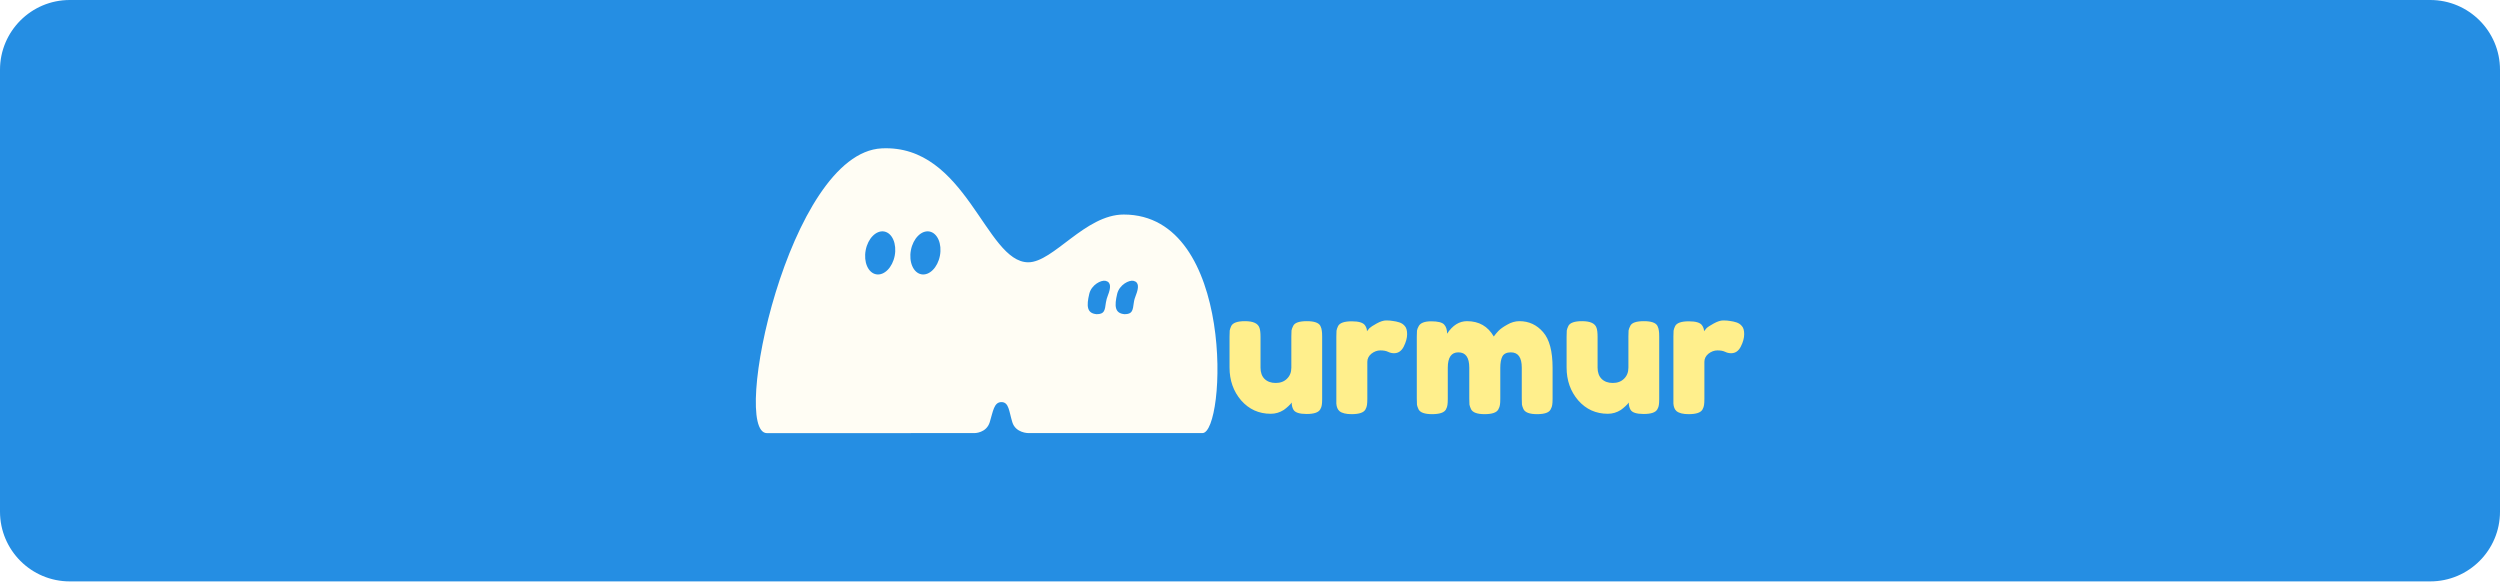
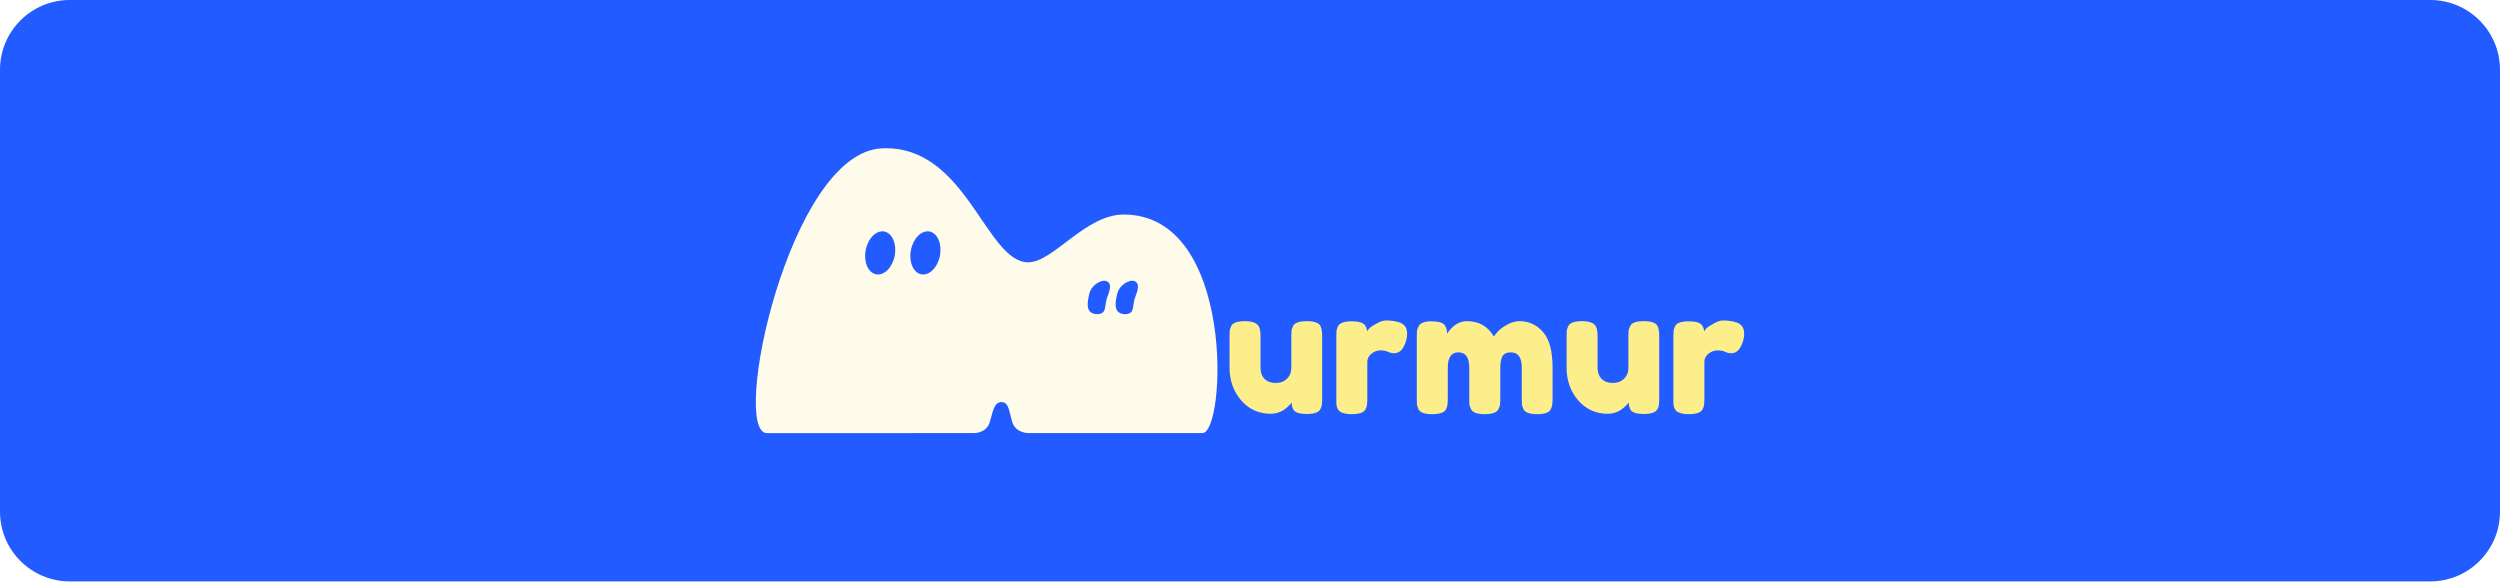
<svg xmlns="http://www.w3.org/2000/svg" viewBox="0 0 860 200" role="img" aria-label="Murmur">
-   <rect width="860" height="200" rx="24" fill="#258EE3" />
-   <path fill="#FFFDF4" d="M303.3 51.04C332.4 49.6 339.03 90.21 353.72 90.23C362.36 90.23 373.31 73.8 386.56 73.8C425.16 73.8 421.7 148.98 413.64 148.98H353.72C353.67 148.98 349.39 148.96 348.24 145.24C347.09 141.5 347.09 138.32 344.5 138.32C341.91 138.32 341.62 141.5 340.47 145.24C339.31 148.98 335.28 148.98 335.28 148.98C335.08 148.98 276.49 149 263.84 149C251.16 148.98 271.32 52.61 303.3 51.04ZM380.34 96.61C378.8 96.24 375.45 97.97 374.71 101.08C373.71 105.28 373.87 107.8 377.24 108.08C379.94 108.08 380.07 106.81 380.43 104.08C380.55 103.21 380.82 102.37 381.14 101.54C382.13 99.03 382.28 97.07 380.34 96.61ZM389.94 96.61C388.41 96.24 385.06 97.97 384.31 101.08C383.31 105.28 383.47 107.8 386.85 108.08C389.54 108.08 389.68 106.81 390.04 104.08C390.15 103.21 390.42 102.37 390.75 101.54C391.73 99.03 391.89 97.07 389.94 96.61ZM304.19 79.64C301.44 79.13 298.57 81.99 297.8 86.05C297.02 90.12 298.62 93.84 301.38 94.36C304.14 94.88 307 92.03 307.78 87.97C308.55 83.89 306.95 80.17 304.19 79.64ZM319.75 79.64C316.99 79.13 314.13 81.99 313.35 86.05C312.58 90.12 314.18 93.84 316.94 94.36C319.69 94.88 322.56 92.03 323.33 87.97C324.11 83.89 322.5 80.17 319.75 79.64Z" />
-   <path fill="#FFEF8C" d="M437.13 142.34C433.05 142.34 429.66 140.81 426.96 137.74C424.29 134.63 422.96 130.86 422.96 126.41V115.81C422.96 114.84 422.98 114.13 423.02 113.69C423.1 113.25 423.28 112.72 423.56 112.12C424.13 111.03 425.7 110.48 428.29 110.48C431.12 110.48 432.77 111.26 433.26 112.79C433.5 113.43 433.62 114.47 433.62 115.88V126.48C433.62 128.12 434.08 129.43 435.01 130.35C435.98 131.28 437.25 131.74 438.83 131.74C440.45 131.74 441.74 131.26 442.71 130.29C443.72 129.32 444.22 128.05 444.22 126.48V115.76C444.22 114.82 444.24 114.13 444.28 113.69C444.36 113.22 444.56 112.67 444.89 112.05C445.41 111.01 446.97 110.48 449.55 110.48C452.1 110.48 453.65 111.03 454.22 112.12C454.5 112.72 454.66 113.27 454.7 113.75C454.78 114.2 454.82 114.89 454.82 115.81V137.26C454.82 138.15 454.78 138.83 454.7 139.31C454.66 139.77 454.48 140.26 454.16 140.83C453.55 141.89 452 142.41 449.49 142.41C447.03 142.41 445.51 141.92 444.95 140.95C444.54 140.26 444.34 139.43 444.34 138.46C444.18 138.74 443.82 139.15 443.25 139.68C442.69 140.21 442.14 140.65 441.62 141.02C440.24 141.9 438.75 142.34 437.13 142.34ZM481.38 110.9C482.15 111.15 482.78 111.57 483.26 112.17C483.79 112.74 484.05 113.67 484.05 114.96C484.05 116.25 483.66 117.68 482.9 119.2C482.13 120.73 481.02 121.51 479.56 121.51C478.84 121.51 478.13 121.35 477.45 121.01C476.8 120.7 475.93 120.54 474.84 120.54C473.75 120.54 472.72 120.93 471.75 121.68C470.82 122.46 470.36 123.38 470.36 124.47V137.19C470.36 138.13 470.32 138.83 470.24 139.31C470.2 139.77 470.01 140.28 469.69 140.9C469.08 141.94 467.51 142.47 464.97 142.47C463.03 142.47 461.63 142.13 460.79 141.44C460.14 140.88 459.78 140 459.7 138.83C459.7 138.43 459.7 137.85 459.7 137.07V115.81C459.7 114.89 459.72 114.2 459.76 113.75C459.84 113.27 460.02 112.74 460.3 112.17C460.87 111.08 462.44 110.53 465.03 110.53C467.45 110.53 468.96 111.01 469.57 111.93C470.01 112.58 470.24 113.25 470.24 113.94C470.44 113.66 470.72 113.3 471.08 112.9C471.49 112.51 472.32 111.96 473.57 111.28C474.82 110.59 475.91 110.23 476.84 110.23C477.81 110.23 478.62 110.3 479.26 110.43C479.91 110.5 480.62 110.66 481.38 110.9ZM497.8 114.79C499.7 111.91 501.98 110.48 504.65 110.48C508.77 110.48 511.84 112.25 513.86 115.76C514.3 115.14 514.82 114.52 515.43 113.87C516.08 113.18 517.09 112.46 518.46 111.7C519.83 110.89 521.25 110.48 522.7 110.48C525.93 110.48 528.64 111.73 530.82 114.24C533 116.71 534.09 120.8 534.09 126.54V137.14C534.09 138.06 534.05 138.78 533.97 139.26C533.93 139.7 533.75 140.23 533.42 140.83C532.9 141.92 531.34 142.47 528.76 142.47C526.21 142.47 524.66 141.9 524.09 140.77C523.81 140.17 523.63 139.64 523.55 139.2C523.51 138.71 523.49 138 523.49 137.07V126.48C523.49 122.95 522.24 121.21 519.73 121.21C518.32 121.21 517.35 121.67 516.82 122.6C516.34 123.52 516.1 124.84 516.1 126.54V137.14C516.1 138.11 516.06 138.82 515.98 139.26C515.94 139.7 515.75 140.23 515.43 140.83C514.86 141.92 513.29 142.47 510.7 142.47C508.16 142.47 506.61 141.9 506.04 140.77C505.76 140.17 505.58 139.64 505.49 139.2C505.46 138.71 505.43 138 505.43 137.07V126.48C505.43 122.95 504.18 121.21 501.68 121.21C499.26 121.21 498.04 122.95 498.04 126.48V137.19C498.04 138.13 498 138.83 497.92 139.31C497.88 139.77 497.7 140.28 497.38 140.9C496.77 141.94 495.2 142.47 492.65 142.47C490.11 142.47 488.55 141.92 487.99 140.83C487.71 140.23 487.52 139.7 487.44 139.26C487.4 138.82 487.38 138.11 487.38 137.14V115.81C487.38 114.89 487.4 114.2 487.44 113.75C487.52 113.27 487.72 112.74 488.05 112.17C488.65 111.08 490.09 110.53 492.35 110.53C494.61 110.53 496.09 110.9 496.77 111.63C497.46 112.35 497.8 113.41 497.8 114.79ZM553.09 142.34C549.01 142.34 545.61 140.81 542.91 137.74C540.24 134.63 538.91 130.86 538.91 126.41V115.81C538.91 114.84 538.93 114.13 538.97 113.69C539.05 113.25 539.23 112.72 539.52 112.12C540.08 111.03 541.66 110.48 544.24 110.48C547.07 110.48 548.72 111.26 549.21 112.79C549.45 113.43 549.57 114.47 549.57 115.88V126.48C549.57 128.12 550.04 129.43 550.97 130.35C551.93 131.28 553.21 131.74 554.78 131.74C556.4 131.74 557.69 131.26 558.66 130.29C559.67 129.32 560.17 128.05 560.17 126.48V115.76C560.17 114.82 560.19 114.13 560.23 113.69C560.31 113.22 560.52 112.67 560.84 112.05C561.36 111.01 562.92 110.48 565.5 110.48C568.05 110.48 569.6 111.03 570.17 112.12C570.45 112.72 570.61 113.27 570.65 113.75C570.73 114.2 570.77 114.89 570.77 115.81V137.26C570.77 138.15 570.73 138.83 570.65 139.31C570.61 139.77 570.43 140.26 570.11 140.83C569.5 141.89 567.95 142.41 565.44 142.41C562.98 142.41 561.46 141.92 560.9 140.95C560.5 140.26 560.29 139.43 560.29 138.46C560.13 138.74 559.77 139.15 559.2 139.68C558.64 140.21 558.09 140.65 557.57 141.02C556.19 141.9 554.7 142.34 553.09 142.34ZM597.33 110.9C598.1 111.15 598.73 111.57 599.21 112.17C599.74 112.74 600 113.67 600 114.96C600 116.25 599.62 117.68 598.85 119.2C598.08 120.73 596.97 121.51 595.52 121.51C594.79 121.51 594.08 121.35 593.4 121.01C592.75 120.7 591.88 120.54 590.79 120.54C589.7 120.54 588.67 120.93 587.7 121.68C586.77 122.46 586.31 123.38 586.31 124.47V137.19C586.31 138.13 586.27 138.83 586.19 139.31C586.15 139.77 585.97 140.28 585.64 140.9C585.04 141.94 583.46 142.47 580.92 142.47C578.98 142.47 577.59 142.13 576.74 141.44C576.09 140.88 575.73 140 575.65 138.83C575.65 138.43 575.65 137.85 575.65 137.07V115.81C575.65 114.89 575.67 114.2 575.71 113.75C575.79 113.27 575.97 112.74 576.25 112.17C576.82 111.08 578.39 110.53 580.98 110.53C583.4 110.53 584.92 111.01 585.52 111.93C585.97 112.58 586.19 113.25 586.19 113.94C586.39 113.66 586.67 113.3 587.04 112.9C587.44 112.51 588.27 111.96 589.52 111.28C590.77 110.59 591.86 110.23 592.79 110.23C593.76 110.23 594.57 110.3 595.22 110.43C595.86 110.5 596.57 110.66 597.33 110.9Z" />
+   <rect width="860" height="200" rx="24" fill="#225BFF" />
+   <path fill="#FFFBEA" d="M303.3 51.04C332.4 49.6 339.03 90.21 353.72 90.23C362.36 90.23 373.31 73.8 386.56 73.8C425.16 73.8 421.7 148.98 413.64 148.98H353.72C353.67 148.98 349.39 148.96 348.24 145.24C347.09 141.5 347.09 138.32 344.5 138.32C341.91 138.32 341.62 141.5 340.47 145.24C339.31 148.98 335.28 148.98 335.28 148.98C335.08 148.98 276.49 149 263.84 149C251.16 148.98 271.32 52.61 303.3 51.04ZM380.34 96.61C378.8 96.24 375.45 97.97 374.71 101.08C373.71 105.28 373.87 107.8 377.24 108.08C379.94 108.08 380.07 106.81 380.43 104.08C380.55 103.21 380.82 102.37 381.14 101.54C382.13 99.03 382.28 97.07 380.34 96.61ZM389.94 96.61C388.41 96.24 385.06 97.97 384.31 101.08C383.31 105.28 383.47 107.8 386.85 108.08C389.54 108.08 389.68 106.81 390.04 104.08C390.15 103.21 390.42 102.37 390.75 101.54C391.73 99.03 391.89 97.07 389.94 96.61ZM304.19 79.64C301.44 79.13 298.57 81.99 297.8 86.05C297.02 90.12 298.62 93.84 301.38 94.36C304.14 94.88 307 92.03 307.78 87.97C308.55 83.89 306.95 80.17 304.19 79.64ZM319.75 79.64C316.99 79.13 314.13 81.99 313.35 86.05C312.58 90.12 314.18 93.84 316.94 94.36C319.69 94.88 322.56 92.03 323.33 87.97C324.11 83.89 322.5 80.17 319.75 79.64Z" />
+   <path fill="#FDEE8C" d="M437.13 142.34C433.05 142.34 429.66 140.81 426.96 137.74C424.29 134.63 422.96 130.86 422.96 126.41V115.81C422.96 114.84 422.98 114.13 423.02 113.69C423.1 113.25 423.28 112.72 423.56 112.12C424.13 111.03 425.7 110.48 428.29 110.48C431.12 110.48 432.77 111.26 433.26 112.79C433.5 113.43 433.62 114.47 433.62 115.88V126.48C433.62 128.12 434.08 129.43 435.01 130.35C435.98 131.28 437.25 131.74 438.83 131.74C440.45 131.74 441.74 131.26 442.71 130.29C443.72 129.32 444.22 128.05 444.22 126.48V115.76C444.22 114.82 444.24 114.13 444.28 113.69C444.36 113.22 444.56 112.67 444.89 112.05C445.41 111.01 446.97 110.48 449.55 110.48C452.1 110.48 453.65 111.03 454.22 112.12C454.5 112.72 454.66 113.27 454.7 113.75C454.78 114.2 454.82 114.89 454.82 115.81V137.26C454.82 138.15 454.78 138.83 454.7 139.31C454.66 139.77 454.48 140.26 454.16 140.83C453.55 141.89 452 142.41 449.49 142.41C447.03 142.41 445.51 141.92 444.95 140.95C444.54 140.26 444.34 139.43 444.34 138.46C444.18 138.74 443.82 139.15 443.25 139.68C442.69 140.21 442.14 140.65 441.62 141.02C440.24 141.9 438.75 142.34 437.13 142.34ZM481.38 110.9C482.15 111.15 482.78 111.57 483.26 112.17C483.79 112.74 484.05 113.67 484.05 114.96C484.05 116.25 483.66 117.68 482.9 119.2C482.13 120.73 481.02 121.51 479.56 121.51C478.84 121.51 478.13 121.35 477.45 121.01C476.8 120.7 475.93 120.54 474.84 120.54C473.75 120.54 472.72 120.93 471.75 121.68C470.82 122.46 470.36 123.38 470.36 124.47V137.19C470.36 138.13 470.32 138.83 470.24 139.31C470.2 139.77 470.01 140.28 469.69 140.9C469.08 141.94 467.51 142.47 464.97 142.47C463.03 142.47 461.63 142.13 460.79 141.44C460.14 140.88 459.78 140 459.7 138.83C459.7 138.43 459.7 137.85 459.7 137.07V115.81C459.7 114.89 459.72 114.2 459.76 113.75C459.84 113.27 460.02 112.74 460.3 112.17C460.87 111.08 462.44 110.53 465.03 110.53C467.45 110.53 468.96 111.01 469.57 111.93C470.01 112.58 470.24 113.25 470.24 113.94C470.44 113.66 470.72 113.3 471.08 112.9C471.49 112.51 472.32 111.96 473.57 111.28C474.82 110.59 475.91 110.23 476.84 110.23C477.81 110.23 478.62 110.3 479.26 110.43C479.91 110.5 480.62 110.66 481.38 110.9ZM497.8 114.79C499.7 111.91 501.98 110.48 504.65 110.48C508.77 110.48 511.84 112.25 513.86 115.76C514.3 115.14 514.82 114.52 515.43 113.87C516.08 113.18 517.09 112.46 518.46 111.7C519.83 110.89 521.25 110.48 522.7 110.48C525.93 110.48 528.64 111.73 530.82 114.24C533 116.71 534.09 120.8 534.09 126.54V137.14C534.09 138.06 534.05 138.78 533.97 139.26C533.93 139.7 533.75 140.23 533.42 140.83C532.9 141.92 531.34 142.47 528.76 142.47C526.21 142.47 524.66 141.9 524.09 140.77C523.81 140.17 523.63 139.64 523.55 139.2C523.51 138.71 523.49 138 523.49 137.07V126.48C523.49 122.95 522.24 121.21 519.73 121.21C518.32 121.21 517.35 121.67 516.82 122.6C516.34 123.52 516.1 124.84 516.1 126.54V137.14C516.1 138.11 516.06 138.82 515.98 139.26C515.94 139.7 515.75 140.23 515.43 140.83C514.86 141.92 513.29 142.47 510.7 142.47C508.16 142.47 506.61 141.9 506.04 140.77C505.76 140.17 505.58 139.64 505.49 139.2C505.46 138.71 505.43 138 505.43 137.07V126.48C505.43 122.95 504.18 121.21 501.68 121.21C499.26 121.21 498.04 122.95 498.04 126.48V137.19C498.04 138.13 498 138.83 497.92 139.31C497.88 139.77 497.7 140.28 497.38 140.9C496.77 141.94 495.2 142.47 492.65 142.47C490.11 142.47 488.55 141.92 487.99 140.83C487.71 140.23 487.52 139.7 487.44 139.26C487.4 138.82 487.38 138.11 487.38 137.14V115.81C487.38 114.89 487.4 114.2 487.44 113.75C487.52 113.27 487.72 112.74 488.05 112.17C488.65 111.08 490.09 110.53 492.35 110.53C494.61 110.53 496.09 110.9 496.77 111.63C497.46 112.35 497.8 113.41 497.8 114.79ZM553.09 142.34C549.01 142.34 545.61 140.81 542.91 137.74C540.24 134.63 538.91 130.86 538.91 126.41V115.81C538.91 114.84 538.93 114.13 538.97 113.69C539.05 113.25 539.23 112.72 539.52 112.12C540.08 111.03 541.66 110.48 544.24 110.48C547.07 110.48 548.72 111.26 549.21 112.79C549.45 113.43 549.57 114.47 549.57 115.88V126.48C549.57 128.12 550.04 129.43 550.97 130.35C551.93 131.28 553.21 131.74 554.78 131.74C556.4 131.74 557.69 131.26 558.66 130.29C559.67 129.32 560.17 128.05 560.17 126.48V115.76C560.17 114.82 560.19 114.13 560.23 113.69C560.31 113.22 560.52 112.67 560.84 112.05C561.36 111.01 562.92 110.48 565.5 110.48C568.05 110.48 569.6 111.03 570.17 112.12C570.45 112.72 570.61 113.27 570.65 113.75C570.73 114.2 570.77 114.89 570.77 115.81V137.26C570.77 138.15 570.73 138.83 570.65 139.31C570.61 139.77 570.43 140.26 570.11 140.83C569.5 141.89 567.95 142.41 565.44 142.41C562.98 142.41 561.46 141.92 560.9 140.95C560.5 140.26 560.29 139.43 560.29 138.46C560.13 138.74 559.77 139.15 559.2 139.68C558.64 140.21 558.09 140.65 557.57 141.02C556.19 141.9 554.7 142.34 553.09 142.34ZM597.33 110.9C598.1 111.15 598.73 111.57 599.21 112.17C599.74 112.74 600 113.67 600 114.96C600 116.25 599.62 117.68 598.85 119.2C598.08 120.73 596.97 121.51 595.52 121.51C594.79 121.51 594.08 121.35 593.4 121.01C592.75 120.7 591.88 120.54 590.79 120.54C589.7 120.54 588.67 120.93 587.7 121.68C586.77 122.46 586.31 123.38 586.31 124.47V137.19C586.31 138.13 586.27 138.83 586.19 139.31C586.15 139.77 585.97 140.28 585.64 140.9C585.04 141.94 583.46 142.47 580.92 142.47C578.98 142.47 577.59 142.13 576.74 141.44C576.09 140.88 575.73 140 575.65 138.83C575.65 138.43 575.65 137.85 575.65 137.07V115.81C575.65 114.89 575.67 114.2 575.71 113.75C575.79 113.27 575.97 112.74 576.25 112.17C576.82 111.08 578.39 110.53 580.98 110.53C583.4 110.53 584.92 111.01 585.52 111.93C585.97 112.58 586.19 113.25 586.19 113.94C586.39 113.66 586.67 113.3 587.04 112.9C587.44 112.51 588.27 111.96 589.52 111.28C590.77 110.59 591.86 110.23 592.79 110.23C593.76 110.23 594.57 110.3 595.22 110.43C595.86 110.5 596.57 110.66 597.33 110.9Z" />
</svg>
